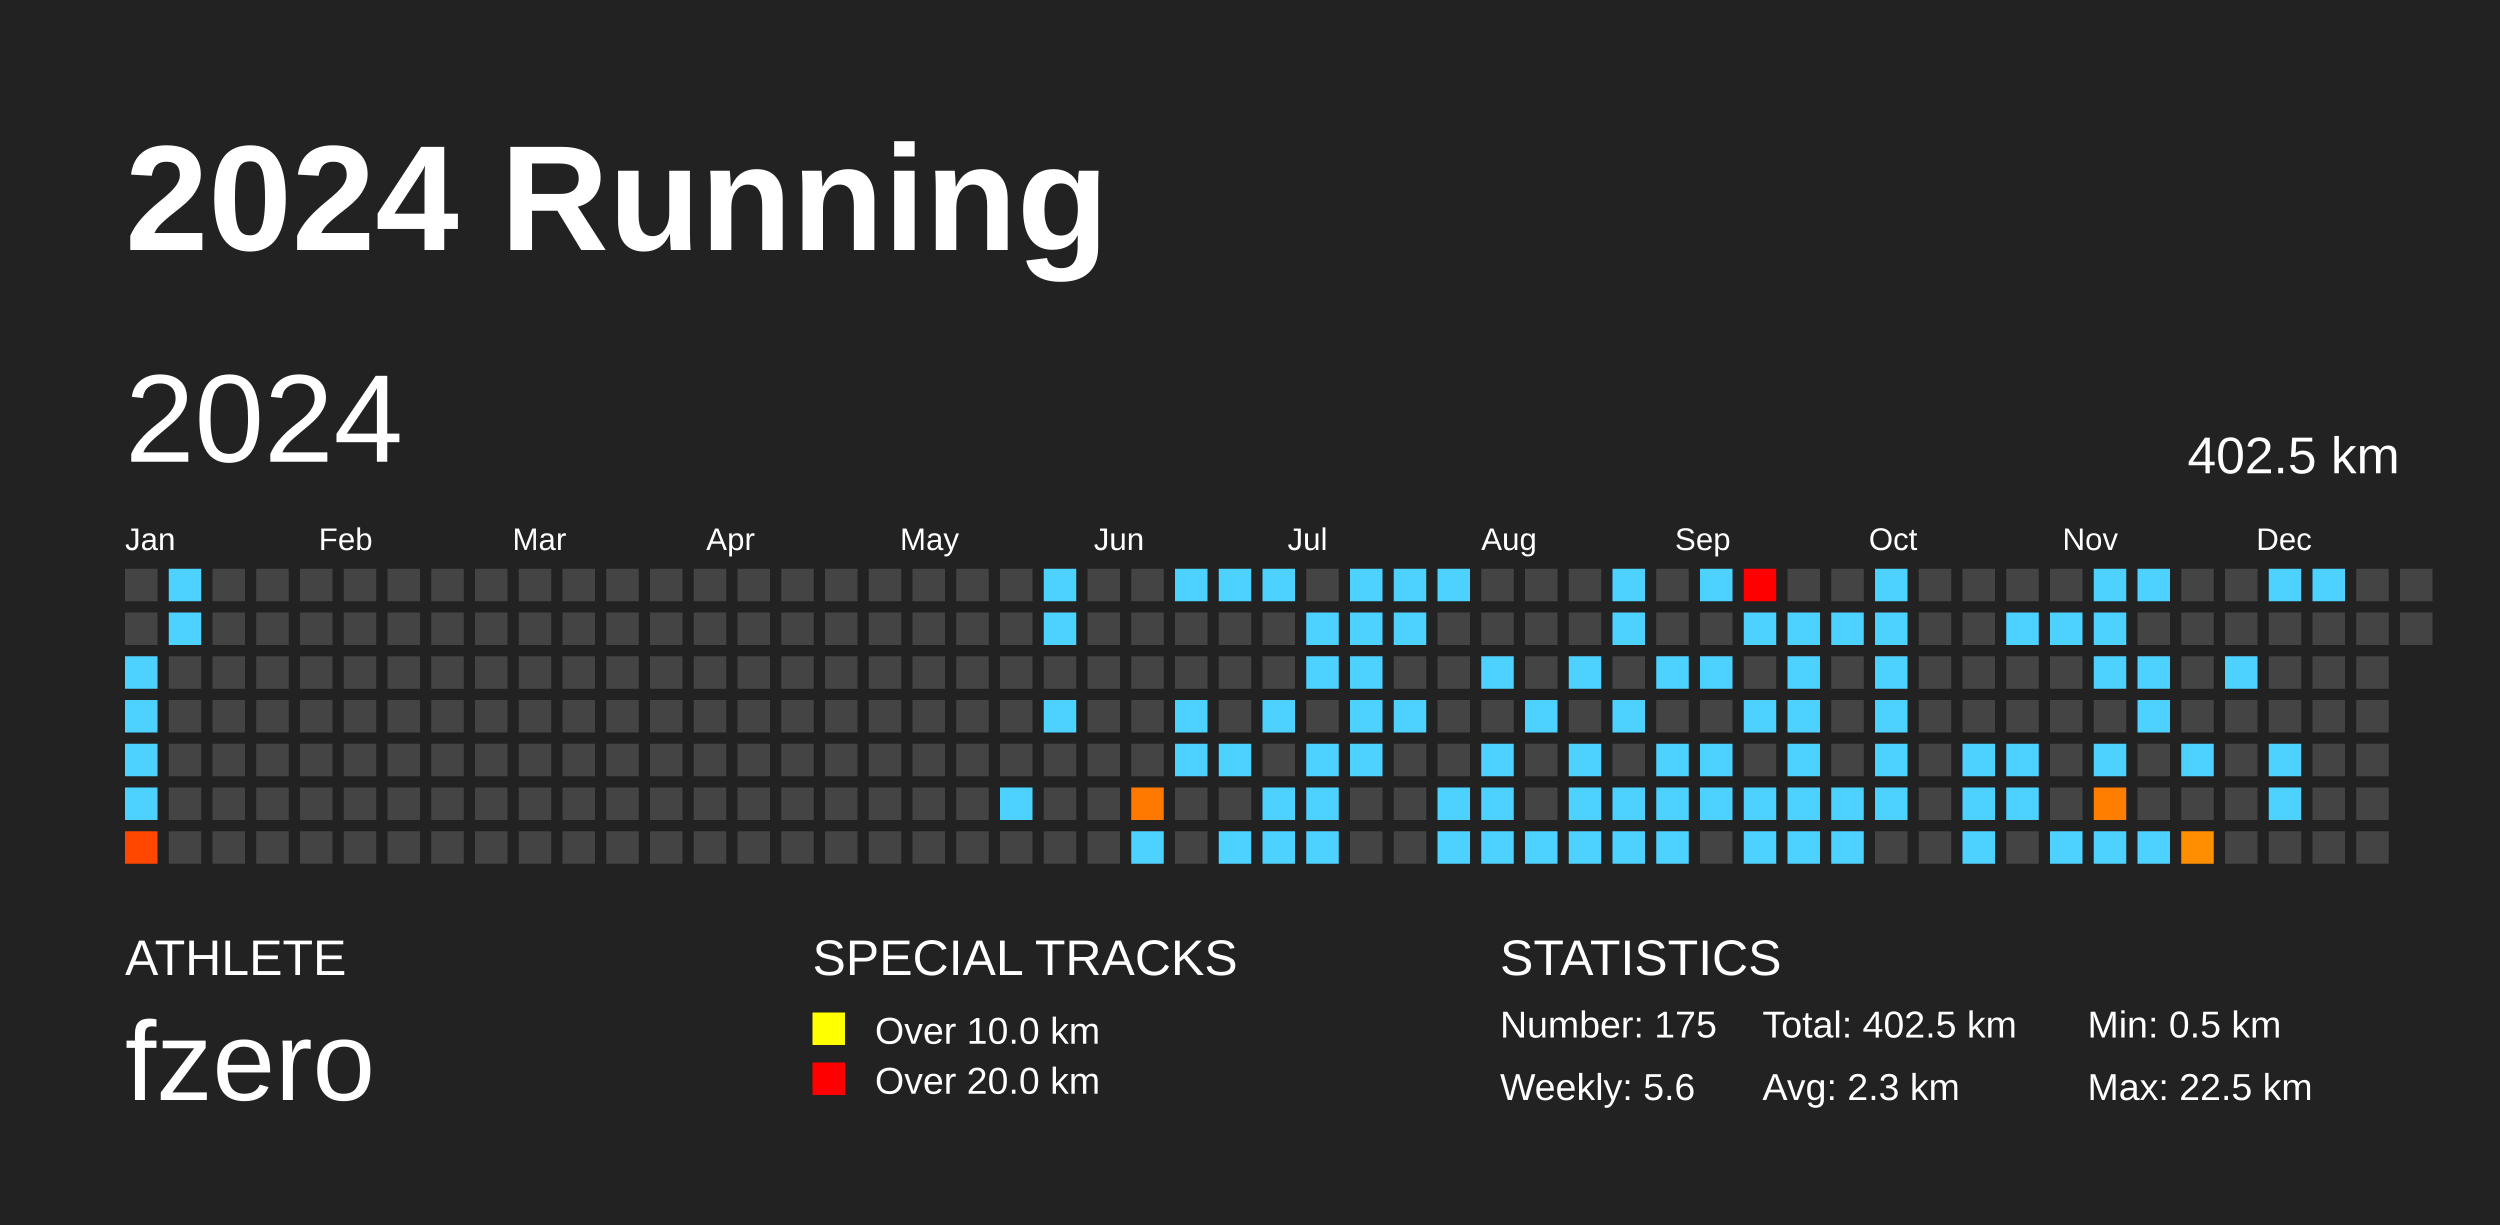
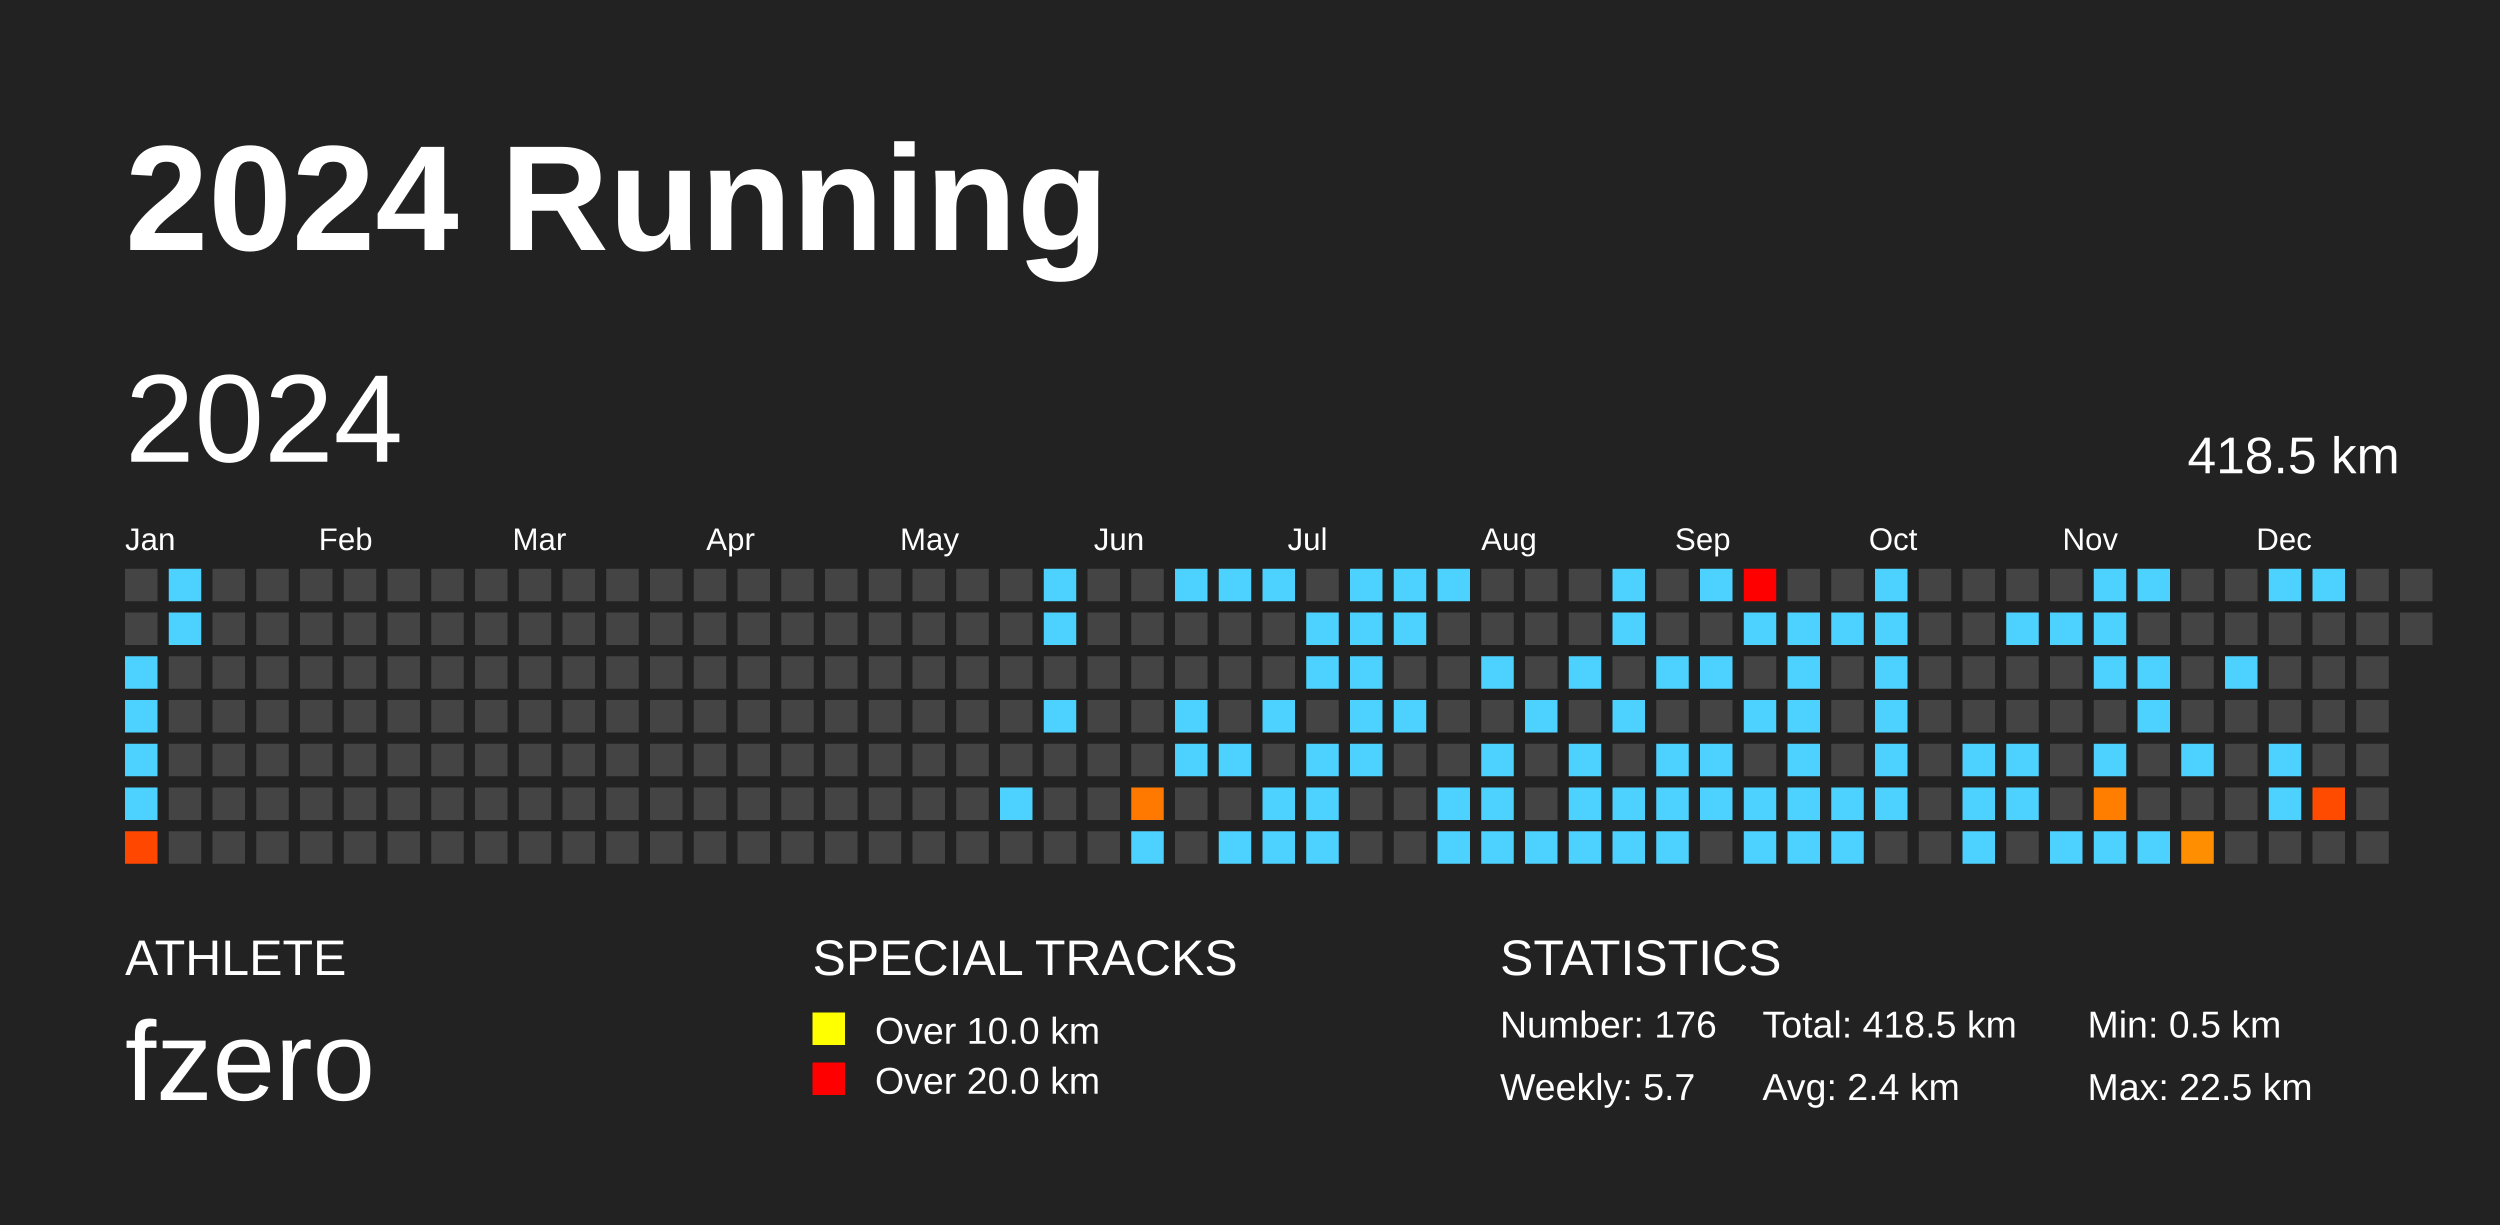
<svg xmlns="http://www.w3.org/2000/svg" baseProfile="full" height="98mm" version="1.1" viewBox="0,0,200,98" width="200mm">
  <defs />
  <rect fill="#222222" height="98" width="200" x="0" y="0" />
  <text fill="#FFFFFF" style="font-size:12px; font-family:Arial; font-weight:bold;" x="10" y="20">2024 Running</text>
  <text fill="#FFFFFF" style="font-size:4px; font-family:Arial" x="10" y="78">ATHLETE</text>
  <text fill="#FFFFFF" style="font-size:9px; font-family:Arial" x="10" y="88">fzero</text>
  <text fill="#FFFFFF" style="font-size:4px; font-family:Arial" x="65" y="78">SPECIAL TRACKS</text>
  <rect fill="yellow" height="2.6" width="2.6" x="65" y="81" />
  <text fill="#FFFFFF" style="font-size:3px; font-family:Arial" x="70" y="83.5">Over 10.0 km</text>
  <rect fill="red" height="2.6" width="2.6" x="65" y="85" />
  <text fill="#FFFFFF" style="font-size:3px; font-family:Arial" x="70" y="87.5">Over 20.0 km</text>
  <text fill="#FFFFFF" style="font-size:4px; font-family:Arial" x="120" y="78">STATISTICS</text>
-   <text fill="#FFFFFF" style="font-size:3px; font-family:Arial" x="120" y="83">Number: 175</text>
-   <text fill="#FFFFFF" style="font-size:3px; font-family:Arial" x="120" y="88">Weekly: 5.6</text>
-   <text fill="#FFFFFF" style="font-size:3px; font-family:Arial" x="141" y="83">Total: 402.5 km</text>
-   <text fill="#FFFFFF" style="font-size:3px; font-family:Arial" x="141" y="88">Avg: 2.3 km</text>
+   <text fill="#FFFFFF" style="font-size:3px; font-family:Arial" x="120" y="83">Number: 176</text>
+   <text fill="#FFFFFF" style="font-size:3px; font-family:Arial" x="120" y="88">Weekly: 5.7</text>
+   <text fill="#FFFFFF" style="font-size:3px; font-family:Arial" x="141" y="83">Total: 418.5 km</text>
+   <text fill="#FFFFFF" style="font-size:3px; font-family:Arial" x="141" y="88">Avg: 2.4 km</text>
  <text fill="#FFFFFF" style="font-size:3px; font-family:Arial" x="167" y="83">Min: 0.5 km</text>
  <text fill="#FFFFFF" style="font-size:3px; font-family:Arial" x="167" y="88">Max: 22.5 km</text>
  <text dominant-baseline="hanging" fill="#FFFFFF" style="font-size:10.0px; font-family:Arial;" x="10" y="30">2024</text>
-   <text dominant-baseline="hanging" fill="#FFFFFF" style="font-size:4.125px; font-family:Arial;" x="175" y="35">402.5 km</text>
+   <text dominant-baseline="hanging" fill="#FFFFFF" style="font-size:4.125px; font-family:Arial;" x="175" y="35">418.5 km</text>
  <text fill="#FFFFFF" style="font-size:2.5px; font-family:Arial" x="10.0" y="44">Jan</text>
  <text fill="#FFFFFF" style="font-size:2.5px; font-family:Arial" x="25.5" y="44">Feb</text>
  <text fill="#FFFFFF" style="font-size:2.5px; font-family:Arial" x="41.0" y="44">Mar</text>
  <text fill="#FFFFFF" style="font-size:2.5px; font-family:Arial" x="56.5" y="44">Apr</text>
  <text fill="#FFFFFF" style="font-size:2.5px; font-family:Arial" x="72.0" y="44">May</text>
  <text fill="#FFFFFF" style="font-size:2.5px; font-family:Arial" x="87.5" y="44">Jun</text>
  <text fill="#FFFFFF" style="font-size:2.5px; font-family:Arial" x="103.0" y="44">Jul</text>
  <text fill="#FFFFFF" style="font-size:2.5px; font-family:Arial" x="118.5" y="44">Aug</text>
  <text fill="#FFFFFF" style="font-size:2.5px; font-family:Arial" x="134.0" y="44">Sep</text>
  <text fill="#FFFFFF" style="font-size:2.5px; font-family:Arial" x="149.5" y="44">Oct</text>
  <text fill="#FFFFFF" style="font-size:2.5px; font-family:Arial" x="165.0" y="44">Nov</text>
  <text fill="#FFFFFF" style="font-size:2.5px; font-family:Arial" x="180.5" y="44">Dec</text>
  <rect fill="#444444" height="2.6" width="2.6" x="10.0" y="45.5" />
  <rect fill="#444444" height="2.6" width="2.6" x="10.0" y="49.0" />
  <rect fill="#4dd2ff" height="2.6" width="2.6" x="10.0" y="52.5" />
  <rect fill="#4dd2ff" height="2.6" width="2.6" x="10.0" y="56.0" />
  <rect fill="#4dd2ff" height="2.6" width="2.6" x="10.0" y="59.5" />
  <rect fill="#4dd2ff" height="2.6" width="2.6" x="10.0" y="63.0" />
  <rect fill="#ff4700" height="2.6" width="2.6" x="10.0" y="66.5" />
  <rect fill="#4dd2ff" height="2.6" width="2.6" x="13.5" y="45.5" />
  <rect fill="#4dd2ff" height="2.6" width="2.6" x="13.5" y="49.0" />
  <rect fill="#444444" height="2.6" width="2.6" x="13.5" y="52.5" />
  <rect fill="#444444" height="2.6" width="2.6" x="13.5" y="56.0" />
  <rect fill="#444444" height="2.6" width="2.6" x="13.5" y="59.5" />
  <rect fill="#444444" height="2.6" width="2.6" x="13.5" y="63.0" />
  <rect fill="#444444" height="2.6" width="2.6" x="13.5" y="66.5" />
  <rect fill="#444444" height="2.6" width="2.6" x="17.0" y="45.5" />
  <rect fill="#444444" height="2.6" width="2.6" x="17.0" y="49.0" />
  <rect fill="#444444" height="2.6" width="2.6" x="17.0" y="52.5" />
  <rect fill="#444444" height="2.6" width="2.6" x="17.0" y="56.0" />
  <rect fill="#444444" height="2.6" width="2.6" x="17.0" y="59.5" />
  <rect fill="#444444" height="2.6" width="2.6" x="17.0" y="63.0" />
  <rect fill="#444444" height="2.6" width="2.6" x="17.0" y="66.5" />
  <rect fill="#444444" height="2.6" width="2.6" x="20.5" y="45.5" />
  <rect fill="#444444" height="2.6" width="2.6" x="20.5" y="49.0" />
  <rect fill="#444444" height="2.6" width="2.6" x="20.5" y="52.5" />
  <rect fill="#444444" height="2.6" width="2.6" x="20.5" y="56.0" />
  <rect fill="#444444" height="2.6" width="2.6" x="20.5" y="59.5" />
  <rect fill="#444444" height="2.6" width="2.6" x="20.5" y="63.0" />
  <rect fill="#444444" height="2.6" width="2.6" x="20.5" y="66.5" />
  <rect fill="#444444" height="2.6" width="2.6" x="24.0" y="45.5" />
  <rect fill="#444444" height="2.6" width="2.6" x="24.0" y="49.0" />
  <rect fill="#444444" height="2.6" width="2.6" x="24.0" y="52.5" />
  <rect fill="#444444" height="2.6" width="2.6" x="24.0" y="56.0" />
  <rect fill="#444444" height="2.6" width="2.6" x="24.0" y="59.5" />
  <rect fill="#444444" height="2.6" width="2.6" x="24.0" y="63.0" />
  <rect fill="#444444" height="2.6" width="2.6" x="24.0" y="66.5" />
  <rect fill="#444444" height="2.6" width="2.6" x="27.5" y="45.5" />
  <rect fill="#444444" height="2.6" width="2.6" x="27.5" y="49.0" />
  <rect fill="#444444" height="2.6" width="2.6" x="27.5" y="52.5" />
  <rect fill="#444444" height="2.6" width="2.6" x="27.5" y="56.0" />
  <rect fill="#444444" height="2.6" width="2.6" x="27.5" y="59.5" />
  <rect fill="#444444" height="2.6" width="2.6" x="27.5" y="63.0" />
  <rect fill="#444444" height="2.6" width="2.6" x="27.5" y="66.5" />
  <rect fill="#444444" height="2.6" width="2.6" x="31.0" y="45.5" />
  <rect fill="#444444" height="2.6" width="2.6" x="31.0" y="49.0" />
  <rect fill="#444444" height="2.6" width="2.6" x="31.0" y="52.5" />
  <rect fill="#444444" height="2.6" width="2.6" x="31.0" y="56.0" />
  <rect fill="#444444" height="2.6" width="2.6" x="31.0" y="59.5" />
  <rect fill="#444444" height="2.6" width="2.6" x="31.0" y="63.0" />
  <rect fill="#444444" height="2.6" width="2.6" x="31.0" y="66.5" />
  <rect fill="#444444" height="2.6" width="2.6" x="34.5" y="45.5" />
  <rect fill="#444444" height="2.6" width="2.6" x="34.5" y="49.0" />
  <rect fill="#444444" height="2.6" width="2.6" x="34.5" y="52.5" />
  <rect fill="#444444" height="2.6" width="2.6" x="34.5" y="56.0" />
  <rect fill="#444444" height="2.6" width="2.6" x="34.5" y="59.5" />
  <rect fill="#444444" height="2.6" width="2.6" x="34.5" y="63.0" />
  <rect fill="#444444" height="2.6" width="2.6" x="34.5" y="66.5" />
  <rect fill="#444444" height="2.6" width="2.6" x="38.0" y="45.5" />
  <rect fill="#444444" height="2.6" width="2.6" x="38.0" y="49.0" />
  <rect fill="#444444" height="2.6" width="2.6" x="38.0" y="52.5" />
  <rect fill="#444444" height="2.6" width="2.6" x="38.0" y="56.0" />
  <rect fill="#444444" height="2.6" width="2.6" x="38.0" y="59.5" />
  <rect fill="#444444" height="2.6" width="2.6" x="38.0" y="63.0" />
  <rect fill="#444444" height="2.6" width="2.6" x="38.0" y="66.5" />
  <rect fill="#444444" height="2.6" width="2.6" x="41.5" y="45.5" />
  <rect fill="#444444" height="2.6" width="2.6" x="41.5" y="49.0" />
  <rect fill="#444444" height="2.6" width="2.6" x="41.5" y="52.5" />
  <rect fill="#444444" height="2.6" width="2.6" x="41.5" y="56.0" />
  <rect fill="#444444" height="2.6" width="2.6" x="41.5" y="59.5" />
  <rect fill="#444444" height="2.6" width="2.6" x="41.5" y="63.0" />
  <rect fill="#444444" height="2.6" width="2.6" x="41.5" y="66.5" />
  <rect fill="#444444" height="2.6" width="2.6" x="45.0" y="45.5" />
  <rect fill="#444444" height="2.6" width="2.6" x="45.0" y="49.0" />
  <rect fill="#444444" height="2.6" width="2.6" x="45.0" y="52.5" />
  <rect fill="#444444" height="2.6" width="2.6" x="45.0" y="56.0" />
  <rect fill="#444444" height="2.6" width="2.6" x="45.0" y="59.5" />
  <rect fill="#444444" height="2.6" width="2.6" x="45.0" y="63.0" />
  <rect fill="#444444" height="2.6" width="2.6" x="45.0" y="66.5" />
  <rect fill="#444444" height="2.6" width="2.6" x="48.5" y="45.5" />
  <rect fill="#444444" height="2.6" width="2.6" x="48.5" y="49.0" />
  <rect fill="#444444" height="2.6" width="2.6" x="48.5" y="52.5" />
  <rect fill="#444444" height="2.6" width="2.6" x="48.5" y="56.0" />
  <rect fill="#444444" height="2.6" width="2.6" x="48.5" y="59.5" />
  <rect fill="#444444" height="2.6" width="2.6" x="48.5" y="63.0" />
  <rect fill="#444444" height="2.6" width="2.6" x="48.5" y="66.5" />
  <rect fill="#444444" height="2.6" width="2.6" x="52.0" y="45.5" />
  <rect fill="#444444" height="2.6" width="2.6" x="52.0" y="49.0" />
  <rect fill="#444444" height="2.6" width="2.6" x="52.0" y="52.5" />
  <rect fill="#444444" height="2.6" width="2.6" x="52.0" y="56.0" />
  <rect fill="#444444" height="2.6" width="2.6" x="52.0" y="59.5" />
  <rect fill="#444444" height="2.6" width="2.6" x="52.0" y="63.0" />
  <rect fill="#444444" height="2.6" width="2.6" x="52.0" y="66.5" />
  <rect fill="#444444" height="2.6" width="2.6" x="55.5" y="45.5" />
  <rect fill="#444444" height="2.6" width="2.6" x="55.5" y="49.0" />
  <rect fill="#444444" height="2.6" width="2.6" x="55.5" y="52.5" />
  <rect fill="#444444" height="2.6" width="2.6" x="55.5" y="56.0" />
  <rect fill="#444444" height="2.6" width="2.6" x="55.5" y="59.5" />
  <rect fill="#444444" height="2.6" width="2.6" x="55.5" y="63.0" />
  <rect fill="#444444" height="2.6" width="2.6" x="55.5" y="66.5" />
  <rect fill="#444444" height="2.6" width="2.6" x="59.0" y="45.5" />
  <rect fill="#444444" height="2.6" width="2.6" x="59.0" y="49.0" />
  <rect fill="#444444" height="2.6" width="2.6" x="59.0" y="52.5" />
  <rect fill="#444444" height="2.6" width="2.6" x="59.0" y="56.0" />
  <rect fill="#444444" height="2.6" width="2.6" x="59.0" y="59.5" />
  <rect fill="#444444" height="2.6" width="2.6" x="59.0" y="63.0" />
  <rect fill="#444444" height="2.6" width="2.6" x="59.0" y="66.5" />
  <rect fill="#444444" height="2.6" width="2.6" x="62.5" y="45.5" />
  <rect fill="#444444" height="2.6" width="2.6" x="62.5" y="49.0" />
  <rect fill="#444444" height="2.6" width="2.6" x="62.5" y="52.5" />
  <rect fill="#444444" height="2.6" width="2.6" x="62.5" y="56.0" />
  <rect fill="#444444" height="2.6" width="2.6" x="62.5" y="59.5" />
  <rect fill="#444444" height="2.6" width="2.6" x="62.5" y="63.0" />
  <rect fill="#444444" height="2.6" width="2.6" x="62.5" y="66.5" />
  <rect fill="#444444" height="2.6" width="2.6" x="66.0" y="45.5" />
  <rect fill="#444444" height="2.6" width="2.6" x="66.0" y="49.0" />
  <rect fill="#444444" height="2.6" width="2.6" x="66.0" y="52.5" />
  <rect fill="#444444" height="2.6" width="2.6" x="66.0" y="56.0" />
  <rect fill="#444444" height="2.6" width="2.6" x="66.0" y="59.5" />
  <rect fill="#444444" height="2.6" width="2.6" x="66.0" y="63.0" />
  <rect fill="#444444" height="2.6" width="2.6" x="66.0" y="66.5" />
  <rect fill="#444444" height="2.6" width="2.6" x="69.5" y="45.5" />
  <rect fill="#444444" height="2.6" width="2.6" x="69.5" y="49.0" />
  <rect fill="#444444" height="2.6" width="2.6" x="69.5" y="52.5" />
  <rect fill="#444444" height="2.6" width="2.6" x="69.5" y="56.0" />
  <rect fill="#444444" height="2.6" width="2.6" x="69.5" y="59.5" />
  <rect fill="#444444" height="2.6" width="2.6" x="69.5" y="63.0" />
  <rect fill="#444444" height="2.6" width="2.6" x="69.5" y="66.5" />
  <rect fill="#444444" height="2.6" width="2.6" x="73.0" y="45.5" />
  <rect fill="#444444" height="2.6" width="2.6" x="73.0" y="49.0" />
  <rect fill="#444444" height="2.6" width="2.6" x="73.0" y="52.5" />
  <rect fill="#444444" height="2.6" width="2.6" x="73.0" y="56.0" />
  <rect fill="#444444" height="2.6" width="2.6" x="73.0" y="59.5" />
  <rect fill="#444444" height="2.6" width="2.6" x="73.0" y="63.0" />
  <rect fill="#444444" height="2.6" width="2.6" x="73.0" y="66.5" />
  <rect fill="#444444" height="2.6" width="2.6" x="76.5" y="45.5" />
  <rect fill="#444444" height="2.6" width="2.6" x="76.5" y="49.0" />
  <rect fill="#444444" height="2.6" width="2.6" x="76.5" y="52.5" />
  <rect fill="#444444" height="2.6" width="2.6" x="76.5" y="56.0" />
  <rect fill="#444444" height="2.6" width="2.6" x="76.5" y="59.5" />
  <rect fill="#444444" height="2.6" width="2.6" x="76.5" y="63.0" />
  <rect fill="#444444" height="2.6" width="2.6" x="76.5" y="66.5" />
  <rect fill="#444444" height="2.6" width="2.6" x="80.0" y="45.5" />
  <rect fill="#444444" height="2.6" width="2.6" x="80.0" y="49.0" />
  <rect fill="#444444" height="2.6" width="2.6" x="80.0" y="52.5" />
  <rect fill="#444444" height="2.6" width="2.6" x="80.0" y="56.0" />
  <rect fill="#444444" height="2.6" width="2.6" x="80.0" y="59.5" />
  <rect fill="#4dd2ff" height="2.6" width="2.6" x="80.0" y="63.0" />
  <rect fill="#444444" height="2.6" width="2.6" x="80.0" y="66.5" />
  <rect fill="#4dd2ff" height="2.6" width="2.6" x="83.5" y="45.5" />
  <rect fill="#4dd2ff" height="2.6" width="2.6" x="83.5" y="49.0" />
  <rect fill="#444444" height="2.6" width="2.6" x="83.5" y="52.5" />
  <rect fill="#4dd2ff" height="2.6" width="2.6" x="83.5" y="56.0" />
  <rect fill="#444444" height="2.6" width="2.6" x="83.5" y="59.5" />
  <rect fill="#444444" height="2.6" width="2.6" x="83.5" y="63.0" />
  <rect fill="#444444" height="2.6" width="2.6" x="83.5" y="66.5" />
  <rect fill="#444444" height="2.6" width="2.6" x="87.0" y="45.5" />
  <rect fill="#444444" height="2.6" width="2.6" x="87.0" y="49.0" />
  <rect fill="#444444" height="2.6" width="2.6" x="87.0" y="52.5" />
  <rect fill="#444444" height="2.6" width="2.6" x="87.0" y="56.0" />
  <rect fill="#444444" height="2.6" width="2.6" x="87.0" y="59.5" />
  <rect fill="#444444" height="2.6" width="2.6" x="87.0" y="63.0" />
  <rect fill="#444444" height="2.6" width="2.6" x="87.0" y="66.5" />
  <rect fill="#444444" height="2.6" width="2.6" x="90.5" y="45.5" />
  <rect fill="#444444" height="2.6" width="2.6" x="90.5" y="49.0" />
  <rect fill="#444444" height="2.6" width="2.6" x="90.5" y="52.5" />
  <rect fill="#444444" height="2.6" width="2.6" x="90.5" y="56.0" />
  <rect fill="#444444" height="2.6" width="2.6" x="90.5" y="59.5" />
  <rect fill="#ff7900" height="2.6" width="2.6" x="90.5" y="63.0" />
  <rect fill="#4dd2ff" height="2.6" width="2.6" x="90.5" y="66.5" />
  <rect fill="#4dd2ff" height="2.6" width="2.6" x="94.0" y="45.5" />
  <rect fill="#444444" height="2.6" width="2.6" x="94.0" y="49.0" />
  <rect fill="#444444" height="2.6" width="2.6" x="94.0" y="52.5" />
  <rect fill="#4dd2ff" height="2.6" width="2.6" x="94.0" y="56.0" />
  <rect fill="#4dd2ff" height="2.6" width="2.6" x="94.0" y="59.5" />
  <rect fill="#444444" height="2.6" width="2.6" x="94.0" y="63.0" />
  <rect fill="#444444" height="2.6" width="2.6" x="94.0" y="66.5" />
  <rect fill="#4dd2ff" height="2.6" width="2.6" x="97.5" y="45.5" />
  <rect fill="#444444" height="2.6" width="2.6" x="97.5" y="49.0" />
  <rect fill="#444444" height="2.6" width="2.6" x="97.5" y="52.5" />
  <rect fill="#444444" height="2.6" width="2.6" x="97.5" y="56.0" />
  <rect fill="#4dd2ff" height="2.6" width="2.6" x="97.5" y="59.5" />
  <rect fill="#444444" height="2.6" width="2.6" x="97.5" y="63.0" />
  <rect fill="#4dd2ff" height="2.6" width="2.6" x="97.5" y="66.5" />
  <rect fill="#4dd2ff" height="2.6" width="2.6" x="101.0" y="45.5" />
  <rect fill="#444444" height="2.6" width="2.6" x="101.0" y="49.0" />
  <rect fill="#444444" height="2.6" width="2.6" x="101.0" y="52.5" />
  <rect fill="#4dd2ff" height="2.6" width="2.6" x="101.0" y="56.0" />
  <rect fill="#444444" height="2.6" width="2.6" x="101.0" y="59.5" />
  <rect fill="#4dd2ff" height="2.6" width="2.6" x="101.0" y="63.0" />
  <rect fill="#4dd2ff" height="2.6" width="2.6" x="101.0" y="66.5" />
  <rect fill="#444444" height="2.6" width="2.6" x="104.5" y="45.5" />
  <rect fill="#4dd2ff" height="2.6" width="2.6" x="104.5" y="49.0" />
  <rect fill="#4dd2ff" height="2.6" width="2.6" x="104.5" y="52.5" />
  <rect fill="#444444" height="2.6" width="2.6" x="104.5" y="56.0" />
  <rect fill="#4dd2ff" height="2.6" width="2.6" x="104.5" y="59.5" />
  <rect fill="#4dd2ff" height="2.6" width="2.6" x="104.5" y="63.0" />
  <rect fill="#4dd2ff" height="2.6" width="2.6" x="104.5" y="66.5" />
  <rect fill="#4dd2ff" height="2.6" width="2.6" x="108.0" y="45.5" />
  <rect fill="#4dd2ff" height="2.6" width="2.6" x="108.0" y="49.0" />
  <rect fill="#4dd2ff" height="2.6" width="2.6" x="108.0" y="52.5" />
  <rect fill="#4dd2ff" height="2.6" width="2.6" x="108.0" y="56.0" />
  <rect fill="#4dd2ff" height="2.6" width="2.6" x="108.0" y="59.5" />
  <rect fill="#444444" height="2.6" width="2.6" x="108.0" y="63.0" />
  <rect fill="#444444" height="2.6" width="2.6" x="108.0" y="66.5" />
  <rect fill="#4dd2ff" height="2.6" width="2.6" x="111.5" y="45.5" />
  <rect fill="#4dd2ff" height="2.6" width="2.6" x="111.5" y="49.0" />
  <rect fill="#444444" height="2.6" width="2.6" x="111.5" y="52.5" />
  <rect fill="#4dd2ff" height="2.6" width="2.6" x="111.5" y="56.0" />
  <rect fill="#444444" height="2.6" width="2.6" x="111.5" y="59.5" />
  <rect fill="#444444" height="2.6" width="2.6" x="111.5" y="63.0" />
  <rect fill="#444444" height="2.6" width="2.6" x="111.5" y="66.5" />
  <rect fill="#4dd2ff" height="2.6" width="2.6" x="115.0" y="45.5" />
  <rect fill="#444444" height="2.6" width="2.6" x="115.0" y="49.0" />
  <rect fill="#444444" height="2.6" width="2.6" x="115.0" y="52.5" />
  <rect fill="#444444" height="2.6" width="2.6" x="115.0" y="56.0" />
  <rect fill="#444444" height="2.6" width="2.6" x="115.0" y="59.5" />
  <rect fill="#4dd2ff" height="2.6" width="2.6" x="115.0" y="63.0" />
  <rect fill="#4dd2ff" height="2.6" width="2.6" x="115.0" y="66.5" />
  <rect fill="#444444" height="2.6" width="2.6" x="118.5" y="45.5" />
  <rect fill="#444444" height="2.6" width="2.6" x="118.5" y="49.0" />
  <rect fill="#4dd2ff" height="2.6" width="2.6" x="118.5" y="52.5" />
  <rect fill="#444444" height="2.6" width="2.6" x="118.5" y="56.0" />
  <rect fill="#4dd2ff" height="2.6" width="2.6" x="118.5" y="59.5" />
  <rect fill="#4dd2ff" height="2.6" width="2.6" x="118.5" y="63.0" />
  <rect fill="#4dd2ff" height="2.6" width="2.6" x="118.5" y="66.5" />
  <rect fill="#444444" height="2.6" width="2.6" x="122.0" y="45.5" />
  <rect fill="#444444" height="2.6" width="2.6" x="122.0" y="49.0" />
  <rect fill="#444444" height="2.6" width="2.6" x="122.0" y="52.5" />
  <rect fill="#4dd2ff" height="2.6" width="2.6" x="122.0" y="56.0" />
  <rect fill="#444444" height="2.6" width="2.6" x="122.0" y="59.5" />
  <rect fill="#444444" height="2.6" width="2.6" x="122.0" y="63.0" />
  <rect fill="#4dd2ff" height="2.6" width="2.6" x="122.0" y="66.5" />
  <rect fill="#444444" height="2.6" width="2.6" x="125.5" y="45.5" />
  <rect fill="#444444" height="2.6" width="2.6" x="125.5" y="49.0" />
  <rect fill="#4dd2ff" height="2.6" width="2.6" x="125.5" y="52.5" />
  <rect fill="#444444" height="2.6" width="2.6" x="125.5" y="56.0" />
  <rect fill="#4dd2ff" height="2.6" width="2.6" x="125.5" y="59.5" />
  <rect fill="#4dd2ff" height="2.6" width="2.6" x="125.5" y="63.0" />
  <rect fill="#4dd2ff" height="2.6" width="2.6" x="125.5" y="66.5" />
  <rect fill="#4dd2ff" height="2.6" width="2.6" x="129.0" y="45.5" />
  <rect fill="#4dd2ff" height="2.6" width="2.6" x="129.0" y="49.0" />
  <rect fill="#444444" height="2.6" width="2.6" x="129.0" y="52.5" />
  <rect fill="#4dd2ff" height="2.6" width="2.6" x="129.0" y="56.0" />
  <rect fill="#444444" height="2.6" width="2.6" x="129.0" y="59.5" />
  <rect fill="#4dd2ff" height="2.6" width="2.6" x="129.0" y="63.0" />
  <rect fill="#4dd2ff" height="2.6" width="2.6" x="129.0" y="66.5" />
  <rect fill="#444444" height="2.6" width="2.6" x="132.5" y="45.5" />
  <rect fill="#444444" height="2.6" width="2.6" x="132.5" y="49.0" />
  <rect fill="#4dd2ff" height="2.6" width="2.6" x="132.5" y="52.5" />
  <rect fill="#444444" height="2.6" width="2.6" x="132.5" y="56.0" />
  <rect fill="#4dd2ff" height="2.6" width="2.6" x="132.5" y="59.5" />
  <rect fill="#4dd2ff" height="2.6" width="2.6" x="132.5" y="63.0" />
  <rect fill="#4dd2ff" height="2.6" width="2.6" x="132.5" y="66.5" />
  <rect fill="#4dd2ff" height="2.6" width="2.6" x="136.0" y="45.5" />
  <rect fill="#444444" height="2.6" width="2.6" x="136.0" y="49.0" />
  <rect fill="#4dd2ff" height="2.6" width="2.6" x="136.0" y="52.5" />
  <rect fill="#444444" height="2.6" width="2.6" x="136.0" y="56.0" />
  <rect fill="#4dd2ff" height="2.6" width="2.6" x="136.0" y="59.5" />
  <rect fill="#4dd2ff" height="2.6" width="2.6" x="136.0" y="63.0" />
  <rect fill="#444444" height="2.6" width="2.6" x="136.0" y="66.5" />
  <rect fill="red" height="2.6" width="2.6" x="139.5" y="45.5" />
  <rect fill="#4dd2ff" height="2.6" width="2.6" x="139.5" y="49.0" />
  <rect fill="#444444" height="2.6" width="2.6" x="139.5" y="52.5" />
  <rect fill="#4dd2ff" height="2.6" width="2.6" x="139.5" y="56.0" />
  <rect fill="#444444" height="2.6" width="2.6" x="139.5" y="59.5" />
  <rect fill="#4dd2ff" height="2.6" width="2.6" x="139.5" y="63.0" />
  <rect fill="#4dd2ff" height="2.6" width="2.6" x="139.5" y="66.5" />
  <rect fill="#444444" height="2.6" width="2.6" x="143.0" y="45.5" />
  <rect fill="#4dd2ff" height="2.6" width="2.6" x="143.0" y="49.0" />
  <rect fill="#4dd2ff" height="2.6" width="2.6" x="143.0" y="52.5" />
  <rect fill="#4dd2ff" height="2.6" width="2.6" x="143.0" y="56.0" />
  <rect fill="#4dd2ff" height="2.6" width="2.6" x="143.0" y="59.5" />
  <rect fill="#4dd2ff" height="2.6" width="2.6" x="143.0" y="63.0" />
  <rect fill="#4dd2ff" height="2.6" width="2.6" x="143.0" y="66.5" />
  <rect fill="#444444" height="2.6" width="2.6" x="146.5" y="45.5" />
  <rect fill="#4dd2ff" height="2.6" width="2.6" x="146.5" y="49.0" />
  <rect fill="#444444" height="2.6" width="2.6" x="146.5" y="52.5" />
  <rect fill="#444444" height="2.6" width="2.6" x="146.5" y="56.0" />
  <rect fill="#444444" height="2.6" width="2.6" x="146.5" y="59.5" />
  <rect fill="#4dd2ff" height="2.6" width="2.6" x="146.5" y="63.0" />
  <rect fill="#4dd2ff" height="2.6" width="2.6" x="146.5" y="66.5" />
  <rect fill="#4dd2ff" height="2.6" width="2.6" x="150.0" y="45.5" />
  <rect fill="#4dd2ff" height="2.6" width="2.6" x="150.0" y="49.0" />
  <rect fill="#4dd2ff" height="2.6" width="2.6" x="150.0" y="52.5" />
  <rect fill="#4dd2ff" height="2.6" width="2.6" x="150.0" y="56.0" />
  <rect fill="#4dd2ff" height="2.6" width="2.6" x="150.0" y="59.5" />
  <rect fill="#4dd2ff" height="2.6" width="2.6" x="150.0" y="63.0" />
  <rect fill="#444444" height="2.6" width="2.6" x="150.0" y="66.5" />
  <rect fill="#444444" height="2.6" width="2.6" x="153.5" y="45.5" />
  <rect fill="#444444" height="2.6" width="2.6" x="153.5" y="49.0" />
  <rect fill="#444444" height="2.6" width="2.6" x="153.5" y="52.5" />
  <rect fill="#444444" height="2.6" width="2.6" x="153.5" y="56.0" />
  <rect fill="#444444" height="2.6" width="2.6" x="153.5" y="59.5" />
  <rect fill="#444444" height="2.6" width="2.6" x="153.5" y="63.0" />
  <rect fill="#444444" height="2.6" width="2.6" x="153.5" y="66.5" />
  <rect fill="#444444" height="2.6" width="2.6" x="157.0" y="45.5" />
  <rect fill="#444444" height="2.6" width="2.6" x="157.0" y="49.0" />
  <rect fill="#444444" height="2.6" width="2.6" x="157.0" y="52.5" />
  <rect fill="#444444" height="2.6" width="2.6" x="157.0" y="56.0" />
  <rect fill="#4dd2ff" height="2.6" width="2.6" x="157.0" y="59.5" />
  <rect fill="#4dd2ff" height="2.6" width="2.6" x="157.0" y="63.0" />
  <rect fill="#4dd2ff" height="2.6" width="2.6" x="157.0" y="66.5" />
  <rect fill="#444444" height="2.6" width="2.6" x="160.5" y="45.5" />
  <rect fill="#4dd2ff" height="2.6" width="2.6" x="160.5" y="49.0" />
  <rect fill="#444444" height="2.6" width="2.6" x="160.5" y="52.5" />
  <rect fill="#444444" height="2.6" width="2.6" x="160.5" y="56.0" />
  <rect fill="#4dd2ff" height="2.6" width="2.6" x="160.5" y="59.5" />
  <rect fill="#4dd2ff" height="2.6" width="2.6" x="160.5" y="63.0" />
  <rect fill="#444444" height="2.6" width="2.6" x="160.5" y="66.5" />
  <rect fill="#444444" height="2.6" width="2.6" x="164.0" y="45.5" />
  <rect fill="#4dd2ff" height="2.6" width="2.6" x="164.0" y="49.0" />
  <rect fill="#444444" height="2.6" width="2.6" x="164.0" y="52.5" />
  <rect fill="#444444" height="2.6" width="2.6" x="164.0" y="56.0" />
  <rect fill="#444444" height="2.6" width="2.6" x="164.0" y="59.5" />
  <rect fill="#444444" height="2.6" width="2.6" x="164.0" y="63.0" />
  <rect fill="#4dd2ff" height="2.6" width="2.6" x="164.0" y="66.5" />
  <rect fill="#4dd2ff" height="2.6" width="2.6" x="167.5" y="45.5" />
  <rect fill="#4dd2ff" height="2.6" width="2.6" x="167.5" y="49.0" />
  <rect fill="#4dd2ff" height="2.6" width="2.6" x="167.5" y="52.5" />
  <rect fill="#444444" height="2.6" width="2.6" x="167.5" y="56.0" />
  <rect fill="#4dd2ff" height="2.6" width="2.6" x="167.5" y="59.5" />
  <rect fill="#ff7e00" height="2.6" width="2.6" x="167.5" y="63.0" />
  <rect fill="#4dd2ff" height="2.6" width="2.6" x="167.5" y="66.5" />
  <rect fill="#4dd2ff" height="2.6" width="2.6" x="171.0" y="45.5" />
  <rect fill="#444444" height="2.6" width="2.6" x="171.0" y="49.0" />
  <rect fill="#4dd2ff" height="2.6" width="2.6" x="171.0" y="52.5" />
  <rect fill="#4dd2ff" height="2.6" width="2.6" x="171.0" y="56.0" />
  <rect fill="#444444" height="2.6" width="2.6" x="171.0" y="59.5" />
  <rect fill="#444444" height="2.6" width="2.6" x="171.0" y="63.0" />
  <rect fill="#4dd2ff" height="2.6" width="2.6" x="171.0" y="66.5" />
  <rect fill="#444444" height="2.6" width="2.6" x="174.5" y="45.5" />
  <rect fill="#444444" height="2.6" width="2.6" x="174.5" y="49.0" />
  <rect fill="#444444" height="2.6" width="2.6" x="174.5" y="52.5" />
  <rect fill="#444444" height="2.6" width="2.6" x="174.5" y="56.0" />
  <rect fill="#4dd2ff" height="2.6" width="2.6" x="174.5" y="59.5" />
  <rect fill="#444444" height="2.6" width="2.6" x="174.5" y="63.0" />
  <rect fill="#ff8f00" height="2.6" width="2.6" x="174.5" y="66.5" />
  <rect fill="#444444" height="2.6" width="2.6" x="178.0" y="45.5" />
  <rect fill="#444444" height="2.6" width="2.6" x="178.0" y="49.0" />
  <rect fill="#4dd2ff" height="2.6" width="2.6" x="178.0" y="52.5" />
  <rect fill="#444444" height="2.6" width="2.6" x="178.0" y="56.0" />
  <rect fill="#444444" height="2.6" width="2.6" x="178.0" y="59.5" />
  <rect fill="#444444" height="2.6" width="2.6" x="178.0" y="63.0" />
  <rect fill="#444444" height="2.6" width="2.6" x="178.0" y="66.5" />
  <rect fill="#4dd2ff" height="2.6" width="2.6" x="181.5" y="45.5" />
  <rect fill="#444444" height="2.6" width="2.6" x="181.5" y="49.0" />
  <rect fill="#444444" height="2.6" width="2.6" x="181.5" y="52.5" />
  <rect fill="#444444" height="2.6" width="2.6" x="181.5" y="56.0" />
  <rect fill="#4dd2ff" height="2.6" width="2.6" x="181.5" y="59.5" />
  <rect fill="#4dd2ff" height="2.6" width="2.6" x="181.5" y="63.0" />
  <rect fill="#444444" height="2.6" width="2.6" x="181.5" y="66.5" />
  <rect fill="#4dd2ff" height="2.6" width="2.6" x="185.0" y="45.5" />
  <rect fill="#444444" height="2.6" width="2.6" x="185.0" y="49.0" />
  <rect fill="#444444" height="2.6" width="2.6" x="185.0" y="52.5" />
  <rect fill="#444444" height="2.6" width="2.6" x="185.0" y="56.0" />
  <rect fill="#444444" height="2.6" width="2.6" x="185.0" y="59.5" />
-   <rect fill="#444444" height="2.6" width="2.6" x="185.0" y="63.0" />
+   <rect fill="#ff4b00" height="2.6" width="2.6" x="185.0" y="63.0" />
  <rect fill="#444444" height="2.6" width="2.6" x="185.0" y="66.5" />
  <rect fill="#444444" height="2.6" width="2.6" x="188.5" y="45.5" />
  <rect fill="#444444" height="2.6" width="2.6" x="188.5" y="49.0" />
  <rect fill="#444444" height="2.6" width="2.6" x="188.5" y="52.5" />
  <rect fill="#444444" height="2.6" width="2.6" x="188.5" y="56.0" />
  <rect fill="#444444" height="2.6" width="2.6" x="188.5" y="59.5" />
  <rect fill="#444444" height="2.6" width="2.6" x="188.5" y="63.0" />
  <rect fill="#444444" height="2.6" width="2.6" x="188.5" y="66.5" />
  <rect fill="#444444" height="2.6" width="2.6" x="192.0" y="45.5" />
  <rect fill="#444444" height="2.6" width="2.6" x="192.0" y="49.0" />
</svg>
